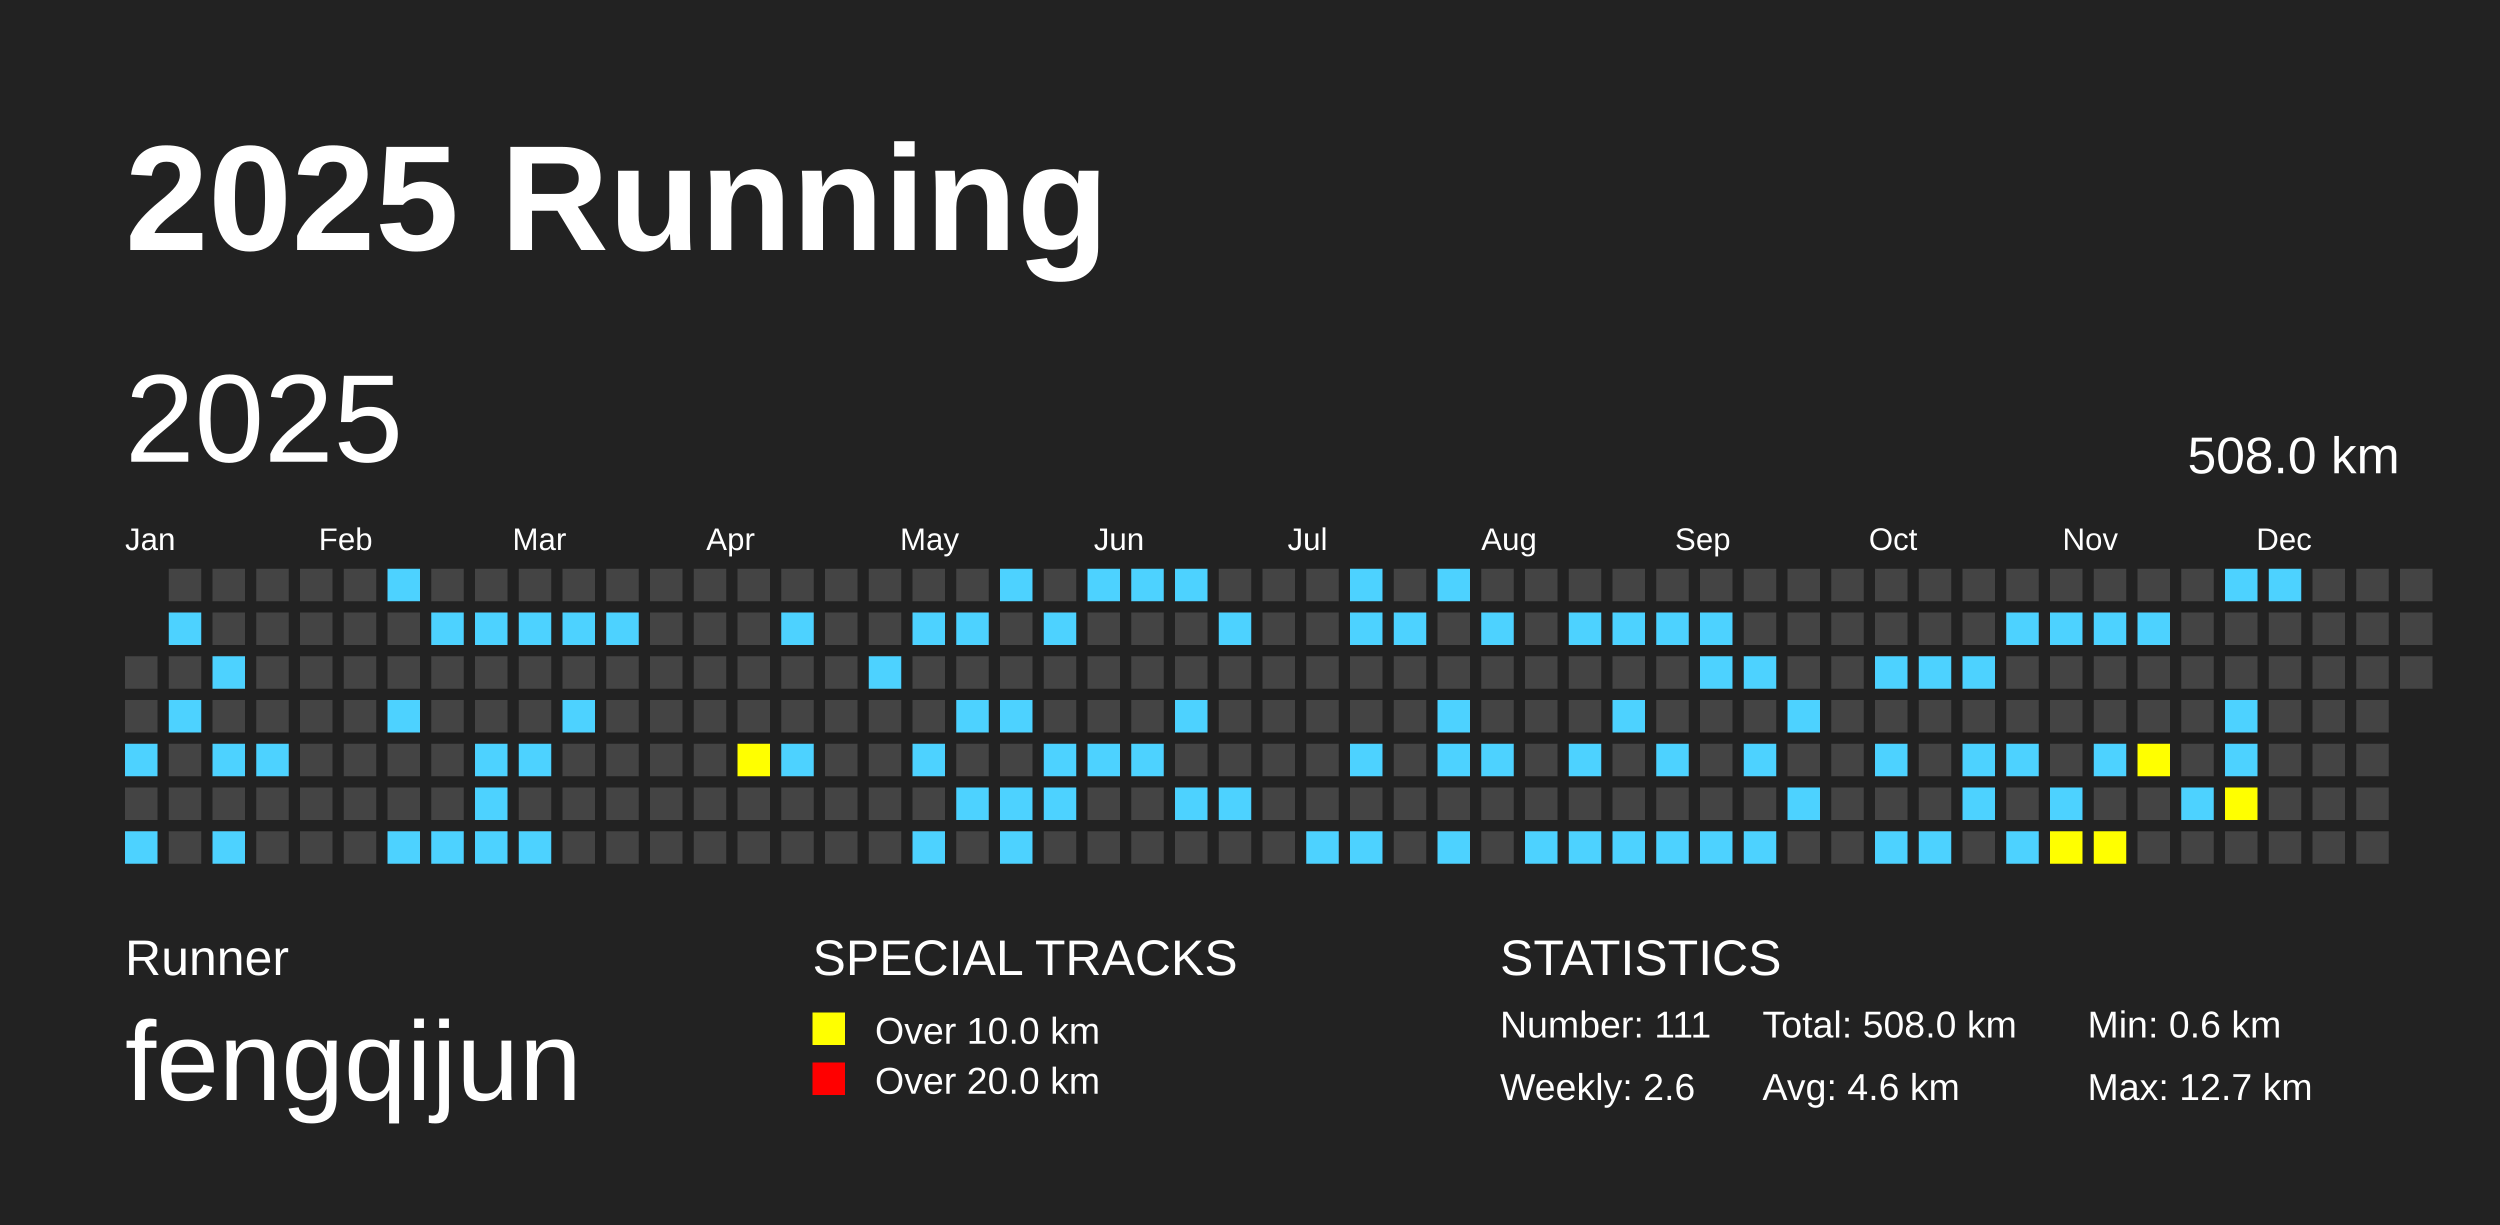
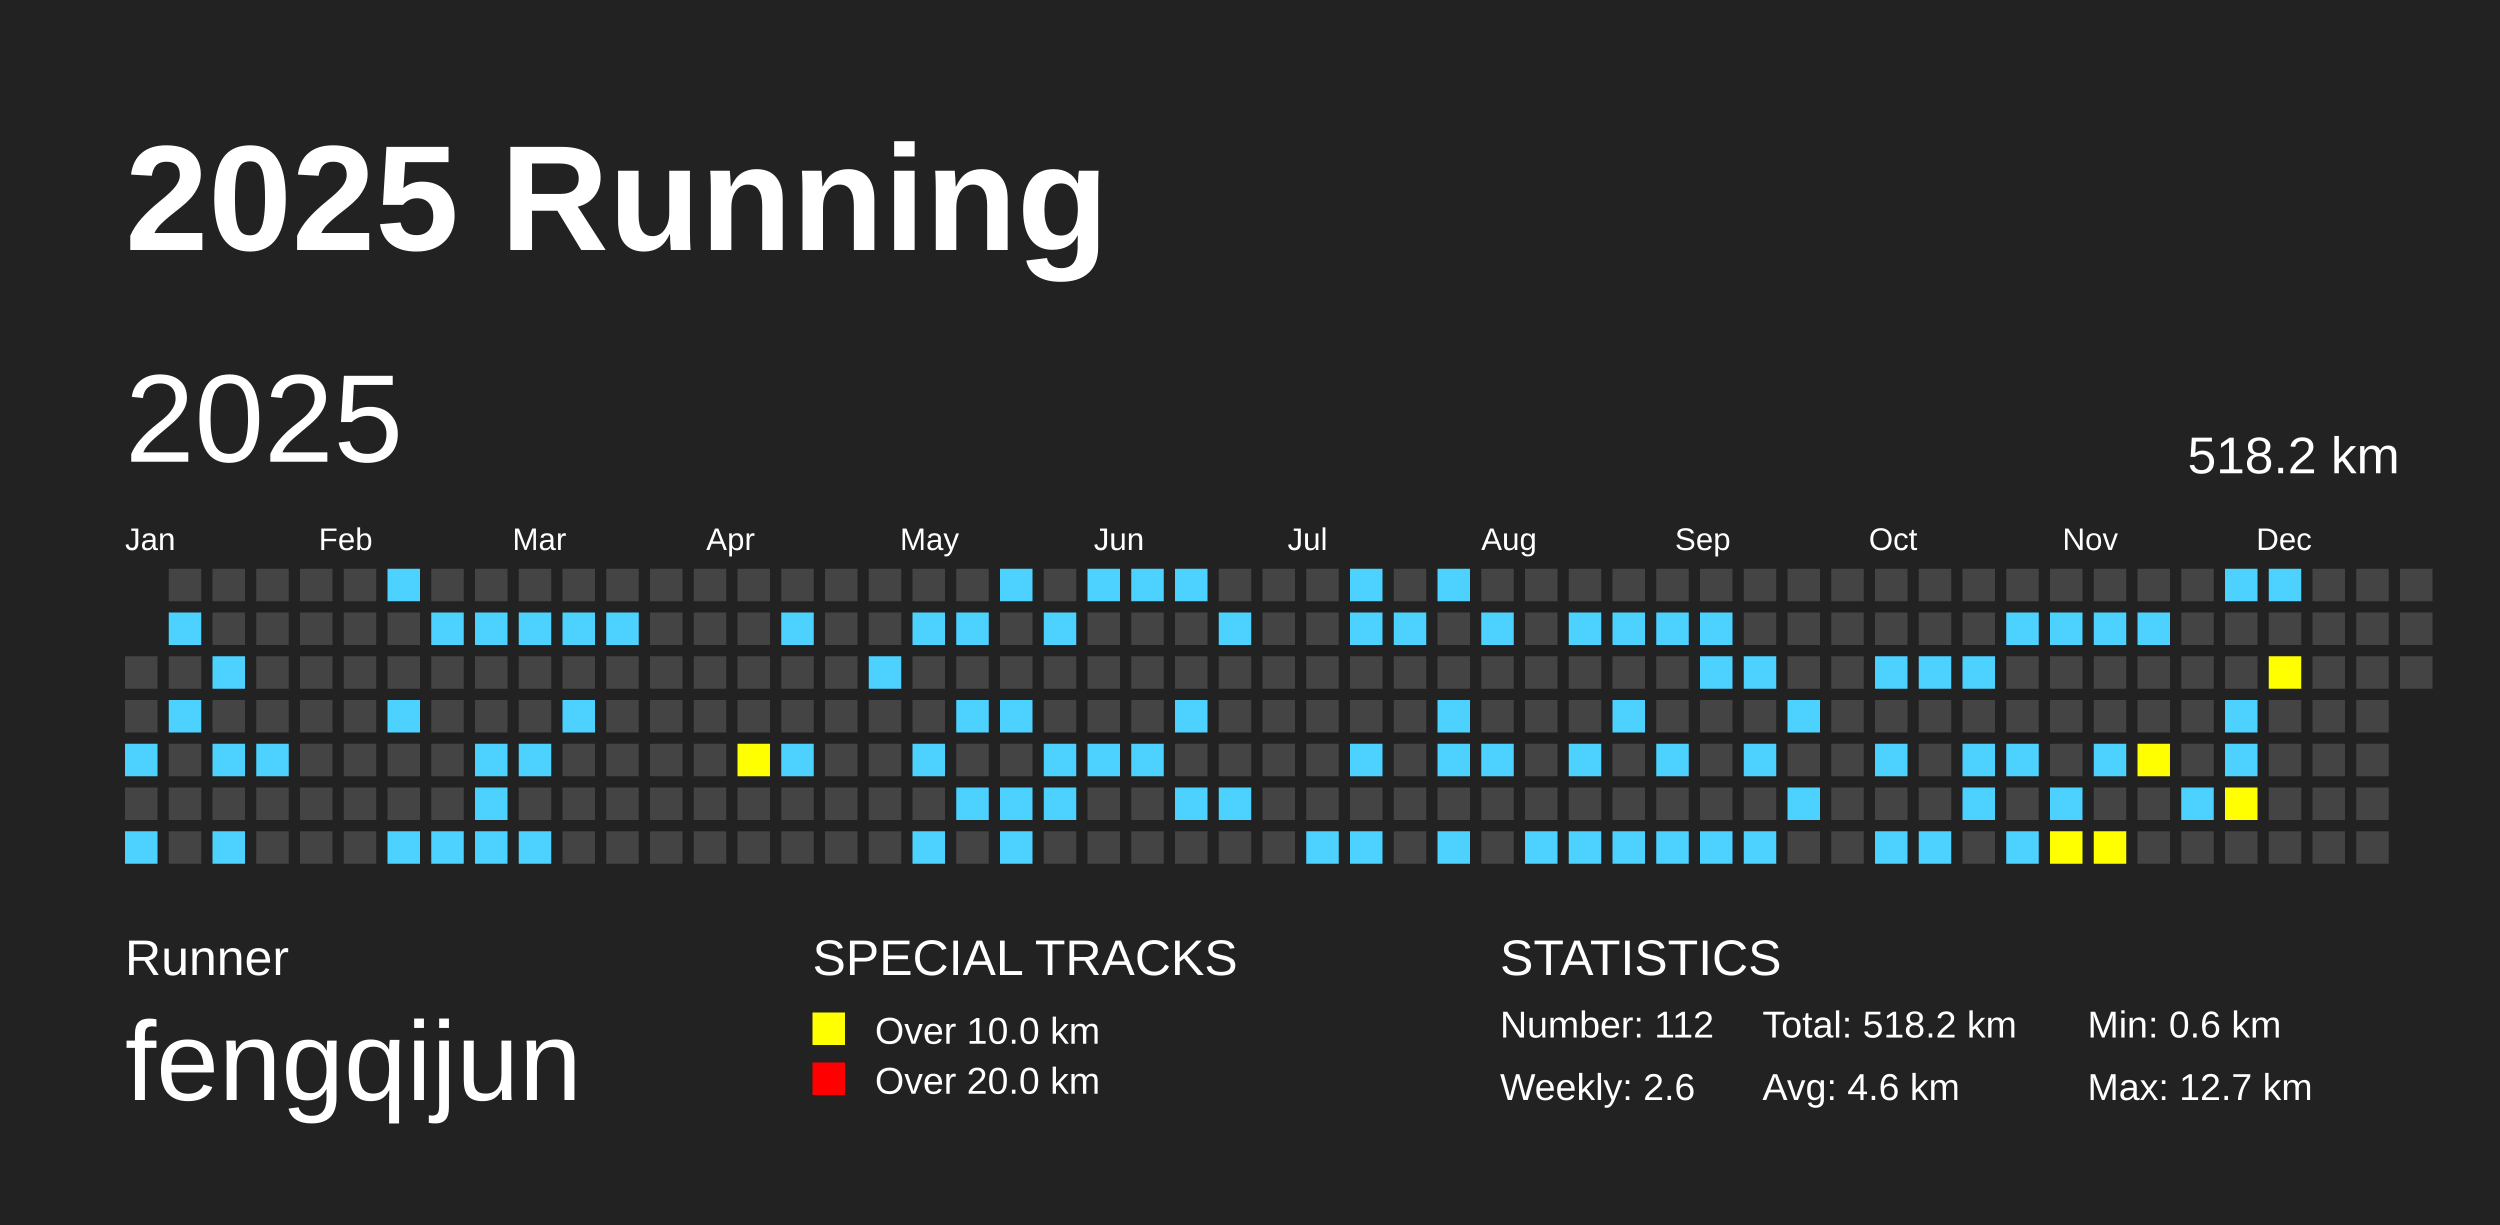
<svg xmlns="http://www.w3.org/2000/svg" baseProfile="full" height="98mm" version="1.1" viewBox="0,0,200,98" width="200mm">
  <defs />
  <rect fill="#222222" height="98" width="200" x="0" y="0" />
  <text fill="#FFFFFF" style="font-size:12px; font-family:Arial; font-weight:bold;" x="10" y="20">2025 Running</text>
  <text fill="#FFFFFF" style="font-size:4px; font-family:Arial" x="10" y="78">Runner</text>
  <text fill="#FFFFFF" style="font-size:9px; font-family:Arial" x="10" y="88">fengqijun</text>
  <text fill="#FFFFFF" style="font-size:4px; font-family:Arial" x="65" y="78">SPECIAL TRACKS</text>
  <rect fill="yellow" height="2.6" width="2.6" x="65" y="81" />
  <text fill="#FFFFFF" style="font-size:3px; font-family:Arial" x="70" y="83.5">Over 10.0 km</text>
  <rect fill="red" height="2.6" width="2.6" x="65" y="85" />
  <text fill="#FFFFFF" style="font-size:3px; font-family:Arial" x="70" y="87.5">Over 20.0 km</text>
  <text fill="#FFFFFF" style="font-size:4px; font-family:Arial" x="120" y="78">STATISTICS</text>
-   <text fill="#FFFFFF" style="font-size:3px; font-family:Arial" x="120" y="83">Number: 111</text>
+   <text fill="#FFFFFF" style="font-size:3px; font-family:Arial" x="120" y="83">Number: 112</text>
  <text fill="#FFFFFF" style="font-size:3px; font-family:Arial" x="120" y="88">Weekly: 2.6</text>
-   <text fill="#FFFFFF" style="font-size:3px; font-family:Arial" x="141" y="83">Total: 508.0 km</text>
+   <text fill="#FFFFFF" style="font-size:3px; font-family:Arial" x="141" y="83">Total: 518.2 km</text>
  <text fill="#FFFFFF" style="font-size:3px; font-family:Arial" x="141" y="88">Avg: 4.6 km</text>
  <text fill="#FFFFFF" style="font-size:3px; font-family:Arial" x="167" y="83">Min: 0.6 km</text>
  <text fill="#FFFFFF" style="font-size:3px; font-family:Arial" x="167" y="88">Max: 12.7 km</text>
  <text dominant-baseline="hanging" fill="#FFFFFF" style="font-size:10.0px; font-family:Arial;" x="10" y="30">2025</text>
-   <text dominant-baseline="hanging" fill="#FFFFFF" style="font-size:4.125px; font-family:Arial;" x="175" y="35">508.0 km</text>
+   <text dominant-baseline="hanging" fill="#FFFFFF" style="font-size:4.125px; font-family:Arial;" x="175" y="35">518.2 km</text>
  <text fill="#FFFFFF" style="font-size:2.5px; font-family:Arial" x="10.0" y="44">Jan</text>
  <text fill="#FFFFFF" style="font-size:2.5px; font-family:Arial" x="25.5" y="44">Feb</text>
  <text fill="#FFFFFF" style="font-size:2.5px; font-family:Arial" x="41.0" y="44">Mar</text>
  <text fill="#FFFFFF" style="font-size:2.5px; font-family:Arial" x="56.5" y="44">Apr</text>
  <text fill="#FFFFFF" style="font-size:2.5px; font-family:Arial" x="72.0" y="44">May</text>
  <text fill="#FFFFFF" style="font-size:2.5px; font-family:Arial" x="87.5" y="44">Jun</text>
  <text fill="#FFFFFF" style="font-size:2.5px; font-family:Arial" x="103.0" y="44">Jul</text>
  <text fill="#FFFFFF" style="font-size:2.5px; font-family:Arial" x="118.5" y="44">Aug</text>
  <text fill="#FFFFFF" style="font-size:2.5px; font-family:Arial" x="134.0" y="44">Sep</text>
  <text fill="#FFFFFF" style="font-size:2.5px; font-family:Arial" x="149.5" y="44">Oct</text>
  <text fill="#FFFFFF" style="font-size:2.5px; font-family:Arial" x="165.0" y="44">Nov</text>
  <text fill="#FFFFFF" style="font-size:2.5px; font-family:Arial" x="180.5" y="44">Dec</text>
  <rect fill="#444444" height="2.6" width="2.6" x="10.0" y="52.5" />
  <rect fill="#444444" height="2.6" width="2.6" x="10.0" y="56.0" />
  <rect fill="#4DD2FF" height="2.6" width="2.6" x="10.0" y="59.5" />
  <rect fill="#444444" height="2.6" width="2.6" x="10.0" y="63.0" />
  <rect fill="#4DD2FF" height="2.6" width="2.6" x="10.0" y="66.5" />
  <rect fill="#444444" height="2.6" width="2.6" x="13.5" y="45.5" />
  <rect fill="#4DD2FF" height="2.6" width="2.6" x="13.5" y="49.0" />
  <rect fill="#444444" height="2.6" width="2.6" x="13.5" y="52.5" />
  <rect fill="#4DD2FF" height="2.6" width="2.6" x="13.5" y="56.0" />
  <rect fill="#444444" height="2.6" width="2.6" x="13.5" y="59.5" />
  <rect fill="#444444" height="2.6" width="2.6" x="13.5" y="63.0" />
  <rect fill="#444444" height="2.6" width="2.6" x="13.5" y="66.5" />
  <rect fill="#444444" height="2.6" width="2.6" x="17.0" y="45.5" />
  <rect fill="#444444" height="2.6" width="2.6" x="17.0" y="49.0" />
  <rect fill="#4DD2FF" height="2.6" width="2.6" x="17.0" y="52.5" />
  <rect fill="#444444" height="2.6" width="2.6" x="17.0" y="56.0" />
  <rect fill="#4DD2FF" height="2.6" width="2.6" x="17.0" y="59.5" />
  <rect fill="#444444" height="2.6" width="2.6" x="17.0" y="63.0" />
  <rect fill="#4DD2FF" height="2.6" width="2.6" x="17.0" y="66.5" />
  <rect fill="#444444" height="2.6" width="2.6" x="20.5" y="45.5" />
  <rect fill="#444444" height="2.6" width="2.6" x="20.5" y="49.0" />
  <rect fill="#444444" height="2.6" width="2.6" x="20.5" y="52.5" />
  <rect fill="#444444" height="2.6" width="2.6" x="20.5" y="56.0" />
  <rect fill="#4DD2FF" height="2.6" width="2.6" x="20.5" y="59.5" />
  <rect fill="#444444" height="2.6" width="2.6" x="20.5" y="63.0" />
  <rect fill="#444444" height="2.6" width="2.6" x="20.5" y="66.5" />
  <rect fill="#444444" height="2.6" width="2.6" x="24.0" y="45.5" />
  <rect fill="#444444" height="2.6" width="2.6" x="24.0" y="49.0" />
  <rect fill="#444444" height="2.6" width="2.6" x="24.0" y="52.5" />
  <rect fill="#444444" height="2.6" width="2.6" x="24.0" y="56.0" />
  <rect fill="#444444" height="2.6" width="2.6" x="24.0" y="59.5" />
  <rect fill="#444444" height="2.6" width="2.6" x="24.0" y="63.0" />
  <rect fill="#444444" height="2.6" width="2.6" x="24.0" y="66.5" />
  <rect fill="#444444" height="2.6" width="2.6" x="27.5" y="45.5" />
  <rect fill="#444444" height="2.6" width="2.6" x="27.5" y="49.0" />
  <rect fill="#444444" height="2.6" width="2.6" x="27.5" y="52.5" />
  <rect fill="#444444" height="2.6" width="2.6" x="27.5" y="56.0" />
  <rect fill="#444444" height="2.6" width="2.6" x="27.5" y="59.5" />
  <rect fill="#444444" height="2.6" width="2.6" x="27.5" y="63.0" />
  <rect fill="#444444" height="2.6" width="2.6" x="27.5" y="66.5" />
  <rect fill="#4DD2FF" height="2.6" width="2.6" x="31.0" y="45.5" />
  <rect fill="#444444" height="2.6" width="2.6" x="31.0" y="49.0" />
  <rect fill="#444444" height="2.6" width="2.6" x="31.0" y="52.5" />
  <rect fill="#4DD2FF" height="2.6" width="2.6" x="31.0" y="56.0" />
  <rect fill="#444444" height="2.6" width="2.6" x="31.0" y="59.5" />
  <rect fill="#444444" height="2.6" width="2.6" x="31.0" y="63.0" />
  <rect fill="#4DD2FF" height="2.6" width="2.6" x="31.0" y="66.5" />
  <rect fill="#444444" height="2.6" width="2.6" x="34.5" y="45.5" />
  <rect fill="#4DD2FF" height="2.6" width="2.6" x="34.5" y="49.0" />
  <rect fill="#444444" height="2.6" width="2.6" x="34.5" y="52.5" />
  <rect fill="#444444" height="2.6" width="2.6" x="34.5" y="56.0" />
  <rect fill="#444444" height="2.6" width="2.6" x="34.5" y="59.5" />
  <rect fill="#444444" height="2.6" width="2.6" x="34.5" y="63.0" />
  <rect fill="#4DD2FF" height="2.6" width="2.6" x="34.5" y="66.5" />
  <rect fill="#444444" height="2.6" width="2.6" x="38.0" y="45.5" />
  <rect fill="#4DD2FF" height="2.6" width="2.6" x="38.0" y="49.0" />
  <rect fill="#444444" height="2.6" width="2.6" x="38.0" y="52.5" />
  <rect fill="#444444" height="2.6" width="2.6" x="38.0" y="56.0" />
  <rect fill="#4DD2FF" height="2.6" width="2.6" x="38.0" y="59.5" />
  <rect fill="#4DD2FF" height="2.6" width="2.6" x="38.0" y="63.0" />
  <rect fill="#4DD2FF" height="2.6" width="2.6" x="38.0" y="66.5" />
  <rect fill="#444444" height="2.6" width="2.6" x="41.5" y="45.5" />
  <rect fill="#4DD2FF" height="2.6" width="2.6" x="41.5" y="49.0" />
  <rect fill="#444444" height="2.6" width="2.6" x="41.5" y="52.5" />
  <rect fill="#444444" height="2.6" width="2.6" x="41.5" y="56.0" />
  <rect fill="#4DD2FF" height="2.6" width="2.6" x="41.5" y="59.5" />
  <rect fill="#444444" height="2.6" width="2.6" x="41.5" y="63.0" />
  <rect fill="#4DD2FF" height="2.6" width="2.6" x="41.5" y="66.5" />
  <rect fill="#444444" height="2.6" width="2.6" x="45.0" y="45.5" />
  <rect fill="#4DD2FF" height="2.6" width="2.6" x="45.0" y="49.0" />
  <rect fill="#444444" height="2.6" width="2.6" x="45.0" y="52.5" />
  <rect fill="#4DD2FF" height="2.6" width="2.6" x="45.0" y="56.0" />
  <rect fill="#444444" height="2.6" width="2.6" x="45.0" y="59.5" />
  <rect fill="#444444" height="2.6" width="2.6" x="45.0" y="63.0" />
  <rect fill="#444444" height="2.6" width="2.6" x="45.0" y="66.5" />
  <rect fill="#444444" height="2.6" width="2.6" x="48.5" y="45.5" />
  <rect fill="#4DD2FF" height="2.6" width="2.6" x="48.5" y="49.0" />
  <rect fill="#444444" height="2.6" width="2.6" x="48.5" y="52.5" />
  <rect fill="#444444" height="2.6" width="2.6" x="48.5" y="56.0" />
  <rect fill="#444444" height="2.6" width="2.6" x="48.5" y="59.5" />
  <rect fill="#444444" height="2.6" width="2.6" x="48.5" y="63.0" />
  <rect fill="#444444" height="2.6" width="2.6" x="48.5" y="66.5" />
  <rect fill="#444444" height="2.6" width="2.6" x="52.0" y="45.5" />
  <rect fill="#444444" height="2.6" width="2.6" x="52.0" y="49.0" />
  <rect fill="#444444" height="2.6" width="2.6" x="52.0" y="52.5" />
  <rect fill="#444444" height="2.6" width="2.6" x="52.0" y="56.0" />
  <rect fill="#444444" height="2.6" width="2.6" x="52.0" y="59.5" />
  <rect fill="#444444" height="2.6" width="2.6" x="52.0" y="63.0" />
  <rect fill="#444444" height="2.6" width="2.6" x="52.0" y="66.5" />
  <rect fill="#444444" height="2.6" width="2.6" x="55.5" y="45.5" />
  <rect fill="#444444" height="2.6" width="2.6" x="55.5" y="49.0" />
  <rect fill="#444444" height="2.6" width="2.6" x="55.5" y="52.5" />
  <rect fill="#444444" height="2.6" width="2.6" x="55.5" y="56.0" />
  <rect fill="#444444" height="2.6" width="2.6" x="55.5" y="59.5" />
  <rect fill="#444444" height="2.6" width="2.6" x="55.5" y="63.0" />
  <rect fill="#444444" height="2.6" width="2.6" x="55.5" y="66.5" />
  <rect fill="#444444" height="2.6" width="2.6" x="59.0" y="45.5" />
  <rect fill="#444444" height="2.6" width="2.6" x="59.0" y="49.0" />
  <rect fill="#444444" height="2.6" width="2.6" x="59.0" y="52.5" />
  <rect fill="#444444" height="2.6" width="2.6" x="59.0" y="56.0" />
  <rect fill="yellow" height="2.6" width="2.6" x="59.0" y="59.5" />
  <rect fill="#444444" height="2.6" width="2.6" x="59.0" y="63.0" />
  <rect fill="#444444" height="2.6" width="2.6" x="59.0" y="66.5" />
  <rect fill="#444444" height="2.6" width="2.6" x="62.5" y="45.5" />
  <rect fill="#4DD2FF" height="2.6" width="2.6" x="62.5" y="49.0" />
  <rect fill="#444444" height="2.6" width="2.6" x="62.5" y="52.5" />
  <rect fill="#444444" height="2.6" width="2.6" x="62.5" y="56.0" />
  <rect fill="#4DD2FF" height="2.6" width="2.6" x="62.5" y="59.5" />
  <rect fill="#444444" height="2.6" width="2.6" x="62.5" y="63.0" />
  <rect fill="#444444" height="2.6" width="2.6" x="62.5" y="66.5" />
  <rect fill="#444444" height="2.6" width="2.6" x="66.0" y="45.5" />
  <rect fill="#444444" height="2.6" width="2.6" x="66.0" y="49.0" />
  <rect fill="#444444" height="2.6" width="2.6" x="66.0" y="52.5" />
  <rect fill="#444444" height="2.6" width="2.6" x="66.0" y="56.0" />
  <rect fill="#444444" height="2.6" width="2.6" x="66.0" y="59.5" />
  <rect fill="#444444" height="2.6" width="2.6" x="66.0" y="63.0" />
  <rect fill="#444444" height="2.6" width="2.6" x="66.0" y="66.5" />
  <rect fill="#444444" height="2.6" width="2.6" x="69.5" y="45.5" />
  <rect fill="#444444" height="2.6" width="2.6" x="69.5" y="49.0" />
  <rect fill="#4DD2FF" height="2.6" width="2.6" x="69.5" y="52.5" />
  <rect fill="#444444" height="2.6" width="2.6" x="69.5" y="56.0" />
  <rect fill="#444444" height="2.6" width="2.6" x="69.5" y="59.5" />
  <rect fill="#444444" height="2.6" width="2.6" x="69.5" y="63.0" />
  <rect fill="#444444" height="2.6" width="2.6" x="69.5" y="66.5" />
  <rect fill="#444444" height="2.6" width="2.6" x="73.0" y="45.5" />
  <rect fill="#4DD2FF" height="2.6" width="2.6" x="73.0" y="49.0" />
  <rect fill="#444444" height="2.6" width="2.6" x="73.0" y="52.5" />
  <rect fill="#444444" height="2.6" width="2.6" x="73.0" y="56.0" />
  <rect fill="#4DD2FF" height="2.6" width="2.6" x="73.0" y="59.5" />
  <rect fill="#444444" height="2.6" width="2.6" x="73.0" y="63.0" />
  <rect fill="#4DD2FF" height="2.6" width="2.6" x="73.0" y="66.5" />
  <rect fill="#444444" height="2.6" width="2.6" x="76.5" y="45.5" />
  <rect fill="#4DD2FF" height="2.6" width="2.6" x="76.5" y="49.0" />
  <rect fill="#444444" height="2.6" width="2.6" x="76.5" y="52.5" />
  <rect fill="#4DD2FF" height="2.6" width="2.6" x="76.5" y="56.0" />
  <rect fill="#444444" height="2.6" width="2.6" x="76.5" y="59.5" />
  <rect fill="#4DD2FF" height="2.6" width="2.6" x="76.5" y="63.0" />
  <rect fill="#444444" height="2.6" width="2.6" x="76.5" y="66.5" />
  <rect fill="#4DD2FF" height="2.6" width="2.6" x="80.0" y="45.5" />
  <rect fill="#444444" height="2.6" width="2.6" x="80.0" y="49.0" />
  <rect fill="#444444" height="2.6" width="2.6" x="80.0" y="52.5" />
  <rect fill="#4DD2FF" height="2.6" width="2.6" x="80.0" y="56.0" />
  <rect fill="#444444" height="2.6" width="2.6" x="80.0" y="59.5" />
  <rect fill="#4DD2FF" height="2.6" width="2.6" x="80.0" y="63.0" />
  <rect fill="#4DD2FF" height="2.6" width="2.6" x="80.0" y="66.5" />
  <rect fill="#444444" height="2.6" width="2.6" x="83.5" y="45.5" />
  <rect fill="#4DD2FF" height="2.6" width="2.6" x="83.5" y="49.0" />
  <rect fill="#444444" height="2.6" width="2.6" x="83.5" y="52.5" />
  <rect fill="#444444" height="2.6" width="2.6" x="83.5" y="56.0" />
  <rect fill="#4DD2FF" height="2.6" width="2.6" x="83.5" y="59.5" />
  <rect fill="#4DD2FF" height="2.6" width="2.6" x="83.5" y="63.0" />
  <rect fill="#444444" height="2.6" width="2.6" x="83.5" y="66.5" />
  <rect fill="#4DD2FF" height="2.6" width="2.6" x="87.0" y="45.5" />
  <rect fill="#444444" height="2.6" width="2.6" x="87.0" y="49.0" />
  <rect fill="#444444" height="2.6" width="2.6" x="87.0" y="52.5" />
  <rect fill="#444444" height="2.6" width="2.6" x="87.0" y="56.0" />
  <rect fill="#4DD2FF" height="2.6" width="2.6" x="87.0" y="59.5" />
  <rect fill="#444444" height="2.6" width="2.6" x="87.0" y="63.0" />
  <rect fill="#444444" height="2.6" width="2.6" x="87.0" y="66.5" />
  <rect fill="#4DD2FF" height="2.6" width="2.6" x="90.5" y="45.5" />
  <rect fill="#444444" height="2.6" width="2.6" x="90.5" y="49.0" />
  <rect fill="#444444" height="2.6" width="2.6" x="90.5" y="52.5" />
  <rect fill="#444444" height="2.6" width="2.6" x="90.5" y="56.0" />
  <rect fill="#4DD2FF" height="2.6" width="2.6" x="90.5" y="59.5" />
  <rect fill="#444444" height="2.6" width="2.6" x="90.5" y="63.0" />
  <rect fill="#444444" height="2.6" width="2.6" x="90.5" y="66.5" />
  <rect fill="#4DD2FF" height="2.6" width="2.6" x="94.0" y="45.5" />
  <rect fill="#444444" height="2.6" width="2.6" x="94.0" y="49.0" />
  <rect fill="#444444" height="2.6" width="2.6" x="94.0" y="52.5" />
  <rect fill="#4DD2FF" height="2.6" width="2.6" x="94.0" y="56.0" />
  <rect fill="#444444" height="2.6" width="2.6" x="94.0" y="59.5" />
  <rect fill="#4DD2FF" height="2.6" width="2.6" x="94.0" y="63.0" />
  <rect fill="#444444" height="2.6" width="2.6" x="94.0" y="66.5" />
  <rect fill="#444444" height="2.6" width="2.6" x="97.5" y="45.5" />
  <rect fill="#4DD2FF" height="2.6" width="2.6" x="97.5" y="49.0" />
  <rect fill="#444444" height="2.6" width="2.6" x="97.5" y="52.5" />
  <rect fill="#444444" height="2.6" width="2.6" x="97.5" y="56.0" />
  <rect fill="#444444" height="2.6" width="2.6" x="97.5" y="59.5" />
  <rect fill="#4DD2FF" height="2.6" width="2.6" x="97.5" y="63.0" />
  <rect fill="#444444" height="2.6" width="2.6" x="97.5" y="66.5" />
  <rect fill="#444444" height="2.6" width="2.6" x="101.0" y="45.5" />
  <rect fill="#444444" height="2.6" width="2.6" x="101.0" y="49.0" />
  <rect fill="#444444" height="2.6" width="2.6" x="101.0" y="52.5" />
  <rect fill="#444444" height="2.6" width="2.6" x="101.0" y="56.0" />
  <rect fill="#444444" height="2.6" width="2.6" x="101.0" y="59.5" />
  <rect fill="#444444" height="2.6" width="2.6" x="101.0" y="63.0" />
  <rect fill="#444444" height="2.6" width="2.6" x="101.0" y="66.5" />
  <rect fill="#444444" height="2.6" width="2.6" x="104.5" y="45.5" />
  <rect fill="#444444" height="2.6" width="2.6" x="104.5" y="49.0" />
  <rect fill="#444444" height="2.6" width="2.6" x="104.5" y="52.5" />
  <rect fill="#444444" height="2.6" width="2.6" x="104.5" y="56.0" />
  <rect fill="#444444" height="2.6" width="2.6" x="104.5" y="59.5" />
  <rect fill="#444444" height="2.6" width="2.6" x="104.5" y="63.0" />
  <rect fill="#4DD2FF" height="2.6" width="2.6" x="104.5" y="66.5" />
  <rect fill="#4DD2FF" height="2.6" width="2.6" x="108.0" y="45.5" />
  <rect fill="#4DD2FF" height="2.6" width="2.6" x="108.0" y="49.0" />
  <rect fill="#444444" height="2.6" width="2.6" x="108.0" y="52.5" />
  <rect fill="#444444" height="2.6" width="2.6" x="108.0" y="56.0" />
  <rect fill="#4DD2FF" height="2.6" width="2.6" x="108.0" y="59.5" />
  <rect fill="#444444" height="2.6" width="2.6" x="108.0" y="63.0" />
  <rect fill="#4DD2FF" height="2.6" width="2.6" x="108.0" y="66.5" />
  <rect fill="#444444" height="2.6" width="2.6" x="111.5" y="45.5" />
  <rect fill="#4DD2FF" height="2.6" width="2.6" x="111.5" y="49.0" />
  <rect fill="#444444" height="2.6" width="2.6" x="111.5" y="52.5" />
  <rect fill="#444444" height="2.6" width="2.6" x="111.5" y="56.0" />
  <rect fill="#444444" height="2.6" width="2.6" x="111.5" y="59.5" />
  <rect fill="#444444" height="2.6" width="2.6" x="111.5" y="63.0" />
  <rect fill="#444444" height="2.6" width="2.6" x="111.5" y="66.5" />
  <rect fill="#4DD2FF" height="2.6" width="2.6" x="115.0" y="45.5" />
  <rect fill="#444444" height="2.6" width="2.6" x="115.0" y="49.0" />
  <rect fill="#444444" height="2.6" width="2.6" x="115.0" y="52.5" />
  <rect fill="#4DD2FF" height="2.6" width="2.6" x="115.0" y="56.0" />
  <rect fill="#4DD2FF" height="2.6" width="2.6" x="115.0" y="59.5" />
  <rect fill="#444444" height="2.6" width="2.6" x="115.0" y="63.0" />
  <rect fill="#4DD2FF" height="2.6" width="2.6" x="115.0" y="66.5" />
  <rect fill="#444444" height="2.6" width="2.6" x="118.5" y="45.5" />
  <rect fill="#4DD2FF" height="2.6" width="2.6" x="118.5" y="49.0" />
  <rect fill="#444444" height="2.6" width="2.6" x="118.5" y="52.5" />
  <rect fill="#444444" height="2.6" width="2.6" x="118.5" y="56.0" />
  <rect fill="#4DD2FF" height="2.6" width="2.6" x="118.5" y="59.5" />
  <rect fill="#444444" height="2.6" width="2.6" x="118.5" y="63.0" />
  <rect fill="#444444" height="2.6" width="2.6" x="118.5" y="66.5" />
  <rect fill="#444444" height="2.6" width="2.6" x="122.0" y="45.5" />
  <rect fill="#444444" height="2.6" width="2.6" x="122.0" y="49.0" />
  <rect fill="#444444" height="2.6" width="2.6" x="122.0" y="52.5" />
  <rect fill="#444444" height="2.6" width="2.6" x="122.0" y="56.0" />
  <rect fill="#444444" height="2.6" width="2.6" x="122.0" y="59.5" />
  <rect fill="#444444" height="2.6" width="2.6" x="122.0" y="63.0" />
  <rect fill="#4DD2FF" height="2.6" width="2.6" x="122.0" y="66.5" />
  <rect fill="#444444" height="2.6" width="2.6" x="125.5" y="45.5" />
  <rect fill="#4DD2FF" height="2.6" width="2.6" x="125.5" y="49.0" />
  <rect fill="#444444" height="2.6" width="2.6" x="125.5" y="52.5" />
  <rect fill="#444444" height="2.6" width="2.6" x="125.5" y="56.0" />
  <rect fill="#4DD2FF" height="2.6" width="2.6" x="125.5" y="59.5" />
  <rect fill="#444444" height="2.6" width="2.6" x="125.5" y="63.0" />
  <rect fill="#4DD2FF" height="2.6" width="2.6" x="125.5" y="66.5" />
  <rect fill="#444444" height="2.6" width="2.6" x="129.0" y="45.5" />
  <rect fill="#4DD2FF" height="2.6" width="2.6" x="129.0" y="49.0" />
  <rect fill="#444444" height="2.6" width="2.6" x="129.0" y="52.5" />
  <rect fill="#4DD2FF" height="2.6" width="2.6" x="129.0" y="56.0" />
  <rect fill="#444444" height="2.6" width="2.6" x="129.0" y="59.5" />
  <rect fill="#444444" height="2.6" width="2.6" x="129.0" y="63.0" />
  <rect fill="#4DD2FF" height="2.6" width="2.6" x="129.0" y="66.5" />
  <rect fill="#444444" height="2.6" width="2.6" x="132.5" y="45.5" />
  <rect fill="#4DD2FF" height="2.6" width="2.6" x="132.5" y="49.0" />
  <rect fill="#444444" height="2.6" width="2.6" x="132.5" y="52.5" />
  <rect fill="#444444" height="2.6" width="2.6" x="132.5" y="56.0" />
  <rect fill="#4DD2FF" height="2.6" width="2.6" x="132.5" y="59.5" />
  <rect fill="#444444" height="2.6" width="2.6" x="132.5" y="63.0" />
  <rect fill="#4DD2FF" height="2.6" width="2.6" x="132.5" y="66.5" />
  <rect fill="#444444" height="2.6" width="2.6" x="136.0" y="45.5" />
  <rect fill="#4DD2FF" height="2.6" width="2.6" x="136.0" y="49.0" />
  <rect fill="#4DD2FF" height="2.6" width="2.6" x="136.0" y="52.5" />
  <rect fill="#444444" height="2.6" width="2.6" x="136.0" y="56.0" />
  <rect fill="#444444" height="2.6" width="2.6" x="136.0" y="59.5" />
  <rect fill="#444444" height="2.6" width="2.6" x="136.0" y="63.0" />
  <rect fill="#4DD2FF" height="2.6" width="2.6" x="136.0" y="66.5" />
  <rect fill="#444444" height="2.6" width="2.6" x="139.5" y="45.5" />
  <rect fill="#444444" height="2.6" width="2.6" x="139.5" y="49.0" />
  <rect fill="#4DD2FF" height="2.6" width="2.6" x="139.5" y="52.5" />
  <rect fill="#444444" height="2.6" width="2.6" x="139.5" y="56.0" />
  <rect fill="#4DD2FF" height="2.6" width="2.6" x="139.5" y="59.5" />
  <rect fill="#444444" height="2.6" width="2.6" x="139.5" y="63.0" />
  <rect fill="#4DD2FF" height="2.6" width="2.6" x="139.5" y="66.5" />
  <rect fill="#444444" height="2.6" width="2.6" x="143.0" y="45.5" />
  <rect fill="#444444" height="2.6" width="2.6" x="143.0" y="49.0" />
  <rect fill="#444444" height="2.6" width="2.6" x="143.0" y="52.5" />
  <rect fill="#4DD2FF" height="2.6" width="2.6" x="143.0" y="56.0" />
  <rect fill="#444444" height="2.6" width="2.6" x="143.0" y="59.5" />
  <rect fill="#4DD2FF" height="2.6" width="2.6" x="143.0" y="63.0" />
  <rect fill="#444444" height="2.6" width="2.6" x="143.0" y="66.5" />
  <rect fill="#444444" height="2.6" width="2.6" x="146.5" y="45.5" />
  <rect fill="#444444" height="2.6" width="2.6" x="146.5" y="49.0" />
  <rect fill="#444444" height="2.6" width="2.6" x="146.5" y="52.5" />
  <rect fill="#444444" height="2.6" width="2.6" x="146.5" y="56.0" />
  <rect fill="#444444" height="2.6" width="2.6" x="146.5" y="59.5" />
  <rect fill="#444444" height="2.6" width="2.6" x="146.5" y="63.0" />
  <rect fill="#444444" height="2.6" width="2.6" x="146.5" y="66.5" />
  <rect fill="#444444" height="2.6" width="2.6" x="150.0" y="45.5" />
  <rect fill="#444444" height="2.6" width="2.6" x="150.0" y="49.0" />
  <rect fill="#4DD2FF" height="2.6" width="2.6" x="150.0" y="52.5" />
  <rect fill="#444444" height="2.6" width="2.6" x="150.0" y="56.0" />
  <rect fill="#4DD2FF" height="2.6" width="2.6" x="150.0" y="59.5" />
  <rect fill="#444444" height="2.6" width="2.6" x="150.0" y="63.0" />
  <rect fill="#4DD2FF" height="2.6" width="2.6" x="150.0" y="66.5" />
  <rect fill="#444444" height="2.6" width="2.6" x="153.5" y="45.5" />
  <rect fill="#444444" height="2.6" width="2.6" x="153.5" y="49.0" />
  <rect fill="#4DD2FF" height="2.6" width="2.6" x="153.5" y="52.5" />
  <rect fill="#444444" height="2.6" width="2.6" x="153.5" y="56.0" />
  <rect fill="#444444" height="2.6" width="2.6" x="153.5" y="59.5" />
  <rect fill="#444444" height="2.6" width="2.6" x="153.5" y="63.0" />
  <rect fill="#4DD2FF" height="2.6" width="2.6" x="153.5" y="66.5" />
  <rect fill="#444444" height="2.6" width="2.6" x="157.0" y="45.5" />
  <rect fill="#444444" height="2.6" width="2.6" x="157.0" y="49.0" />
  <rect fill="#4DD2FF" height="2.6" width="2.6" x="157.0" y="52.5" />
  <rect fill="#444444" height="2.6" width="2.6" x="157.0" y="56.0" />
  <rect fill="#4DD2FF" height="2.6" width="2.6" x="157.0" y="59.5" />
  <rect fill="#4DD2FF" height="2.6" width="2.6" x="157.0" y="63.0" />
  <rect fill="#444444" height="2.6" width="2.6" x="157.0" y="66.5" />
  <rect fill="#444444" height="2.6" width="2.6" x="160.5" y="45.5" />
  <rect fill="#4DD2FF" height="2.6" width="2.6" x="160.5" y="49.0" />
  <rect fill="#444444" height="2.6" width="2.6" x="160.5" y="52.5" />
  <rect fill="#444444" height="2.6" width="2.6" x="160.5" y="56.0" />
  <rect fill="#4DD2FF" height="2.6" width="2.6" x="160.5" y="59.5" />
  <rect fill="#444444" height="2.6" width="2.6" x="160.5" y="63.0" />
  <rect fill="#4DD2FF" height="2.6" width="2.6" x="160.5" y="66.5" />
  <rect fill="#444444" height="2.6" width="2.6" x="164.0" y="45.5" />
  <rect fill="#4DD2FF" height="2.6" width="2.6" x="164.0" y="49.0" />
  <rect fill="#444444" height="2.6" width="2.6" x="164.0" y="52.5" />
  <rect fill="#444444" height="2.6" width="2.6" x="164.0" y="56.0" />
  <rect fill="#444444" height="2.6" width="2.6" x="164.0" y="59.5" />
  <rect fill="#4DD2FF" height="2.6" width="2.6" x="164.0" y="63.0" />
  <rect fill="yellow" height="2.6" width="2.6" x="164.0" y="66.5" />
  <rect fill="#444444" height="2.6" width="2.6" x="167.5" y="45.5" />
  <rect fill="#4DD2FF" height="2.6" width="2.6" x="167.5" y="49.0" />
  <rect fill="#444444" height="2.6" width="2.6" x="167.5" y="52.5" />
  <rect fill="#444444" height="2.6" width="2.6" x="167.5" y="56.0" />
  <rect fill="#4DD2FF" height="2.6" width="2.6" x="167.5" y="59.5" />
  <rect fill="#444444" height="2.6" width="2.6" x="167.5" y="63.0" />
  <rect fill="yellow" height="2.6" width="2.6" x="167.5" y="66.5" />
  <rect fill="#444444" height="2.6" width="2.6" x="171.0" y="45.5" />
  <rect fill="#4DD2FF" height="2.6" width="2.6" x="171.0" y="49.0" />
  <rect fill="#444444" height="2.6" width="2.6" x="171.0" y="52.5" />
  <rect fill="#444444" height="2.6" width="2.6" x="171.0" y="56.0" />
  <rect fill="yellow" height="2.6" width="2.6" x="171.0" y="59.5" />
  <rect fill="#444444" height="2.6" width="2.6" x="171.0" y="63.0" />
  <rect fill="#444444" height="2.6" width="2.6" x="171.0" y="66.5" />
  <rect fill="#444444" height="2.6" width="2.6" x="174.5" y="45.5" />
  <rect fill="#444444" height="2.6" width="2.6" x="174.5" y="49.0" />
  <rect fill="#444444" height="2.6" width="2.6" x="174.5" y="52.5" />
  <rect fill="#444444" height="2.6" width="2.6" x="174.5" y="56.0" />
  <rect fill="#444444" height="2.6" width="2.6" x="174.5" y="59.5" />
  <rect fill="#4DD2FF" height="2.6" width="2.6" x="174.5" y="63.0" />
  <rect fill="#444444" height="2.6" width="2.6" x="174.5" y="66.5" />
  <rect fill="#4DD2FF" height="2.6" width="2.6" x="178.0" y="45.5" />
  <rect fill="#444444" height="2.6" width="2.6" x="178.0" y="49.0" />
  <rect fill="#444444" height="2.6" width="2.6" x="178.0" y="52.5" />
  <rect fill="#4DD2FF" height="2.6" width="2.6" x="178.0" y="56.0" />
  <rect fill="#4DD2FF" height="2.6" width="2.6" x="178.0" y="59.5" />
  <rect fill="yellow" height="2.6" width="2.6" x="178.0" y="63.0" />
  <rect fill="#444444" height="2.6" width="2.6" x="178.0" y="66.5" />
  <rect fill="#4DD2FF" height="2.6" width="2.6" x="181.5" y="45.5" />
  <rect fill="#444444" height="2.6" width="2.6" x="181.5" y="49.0" />
-   <rect fill="#444444" height="2.6" width="2.6" x="181.5" y="52.5" />
+   <rect fill="yellow" height="2.6" width="2.6" x="181.5" y="52.5" />
  <rect fill="#444444" height="2.6" width="2.6" x="181.5" y="56.0" />
  <rect fill="#444444" height="2.6" width="2.6" x="181.5" y="59.5" />
  <rect fill="#444444" height="2.6" width="2.6" x="181.5" y="63.0" />
  <rect fill="#444444" height="2.6" width="2.6" x="181.5" y="66.5" />
  <rect fill="#444444" height="2.6" width="2.6" x="185.0" y="45.5" />
  <rect fill="#444444" height="2.6" width="2.6" x="185.0" y="49.0" />
  <rect fill="#444444" height="2.6" width="2.6" x="185.0" y="52.5" />
  <rect fill="#444444" height="2.6" width="2.6" x="185.0" y="56.0" />
  <rect fill="#444444" height="2.6" width="2.6" x="185.0" y="59.5" />
  <rect fill="#444444" height="2.6" width="2.6" x="185.0" y="63.0" />
  <rect fill="#444444" height="2.6" width="2.6" x="185.0" y="66.5" />
  <rect fill="#444444" height="2.6" width="2.6" x="188.5" y="45.5" />
  <rect fill="#444444" height="2.6" width="2.6" x="188.5" y="49.0" />
  <rect fill="#444444" height="2.6" width="2.6" x="188.5" y="52.5" />
  <rect fill="#444444" height="2.6" width="2.6" x="188.5" y="56.0" />
  <rect fill="#444444" height="2.6" width="2.6" x="188.5" y="59.5" />
  <rect fill="#444444" height="2.6" width="2.6" x="188.5" y="63.0" />
  <rect fill="#444444" height="2.6" width="2.6" x="188.5" y="66.5" />
  <rect fill="#444444" height="2.6" width="2.6" x="192.0" y="45.5" />
  <rect fill="#444444" height="2.6" width="2.6" x="192.0" y="49.0" />
  <rect fill="#444444" height="2.6" width="2.6" x="192.0" y="52.5" />
</svg>
